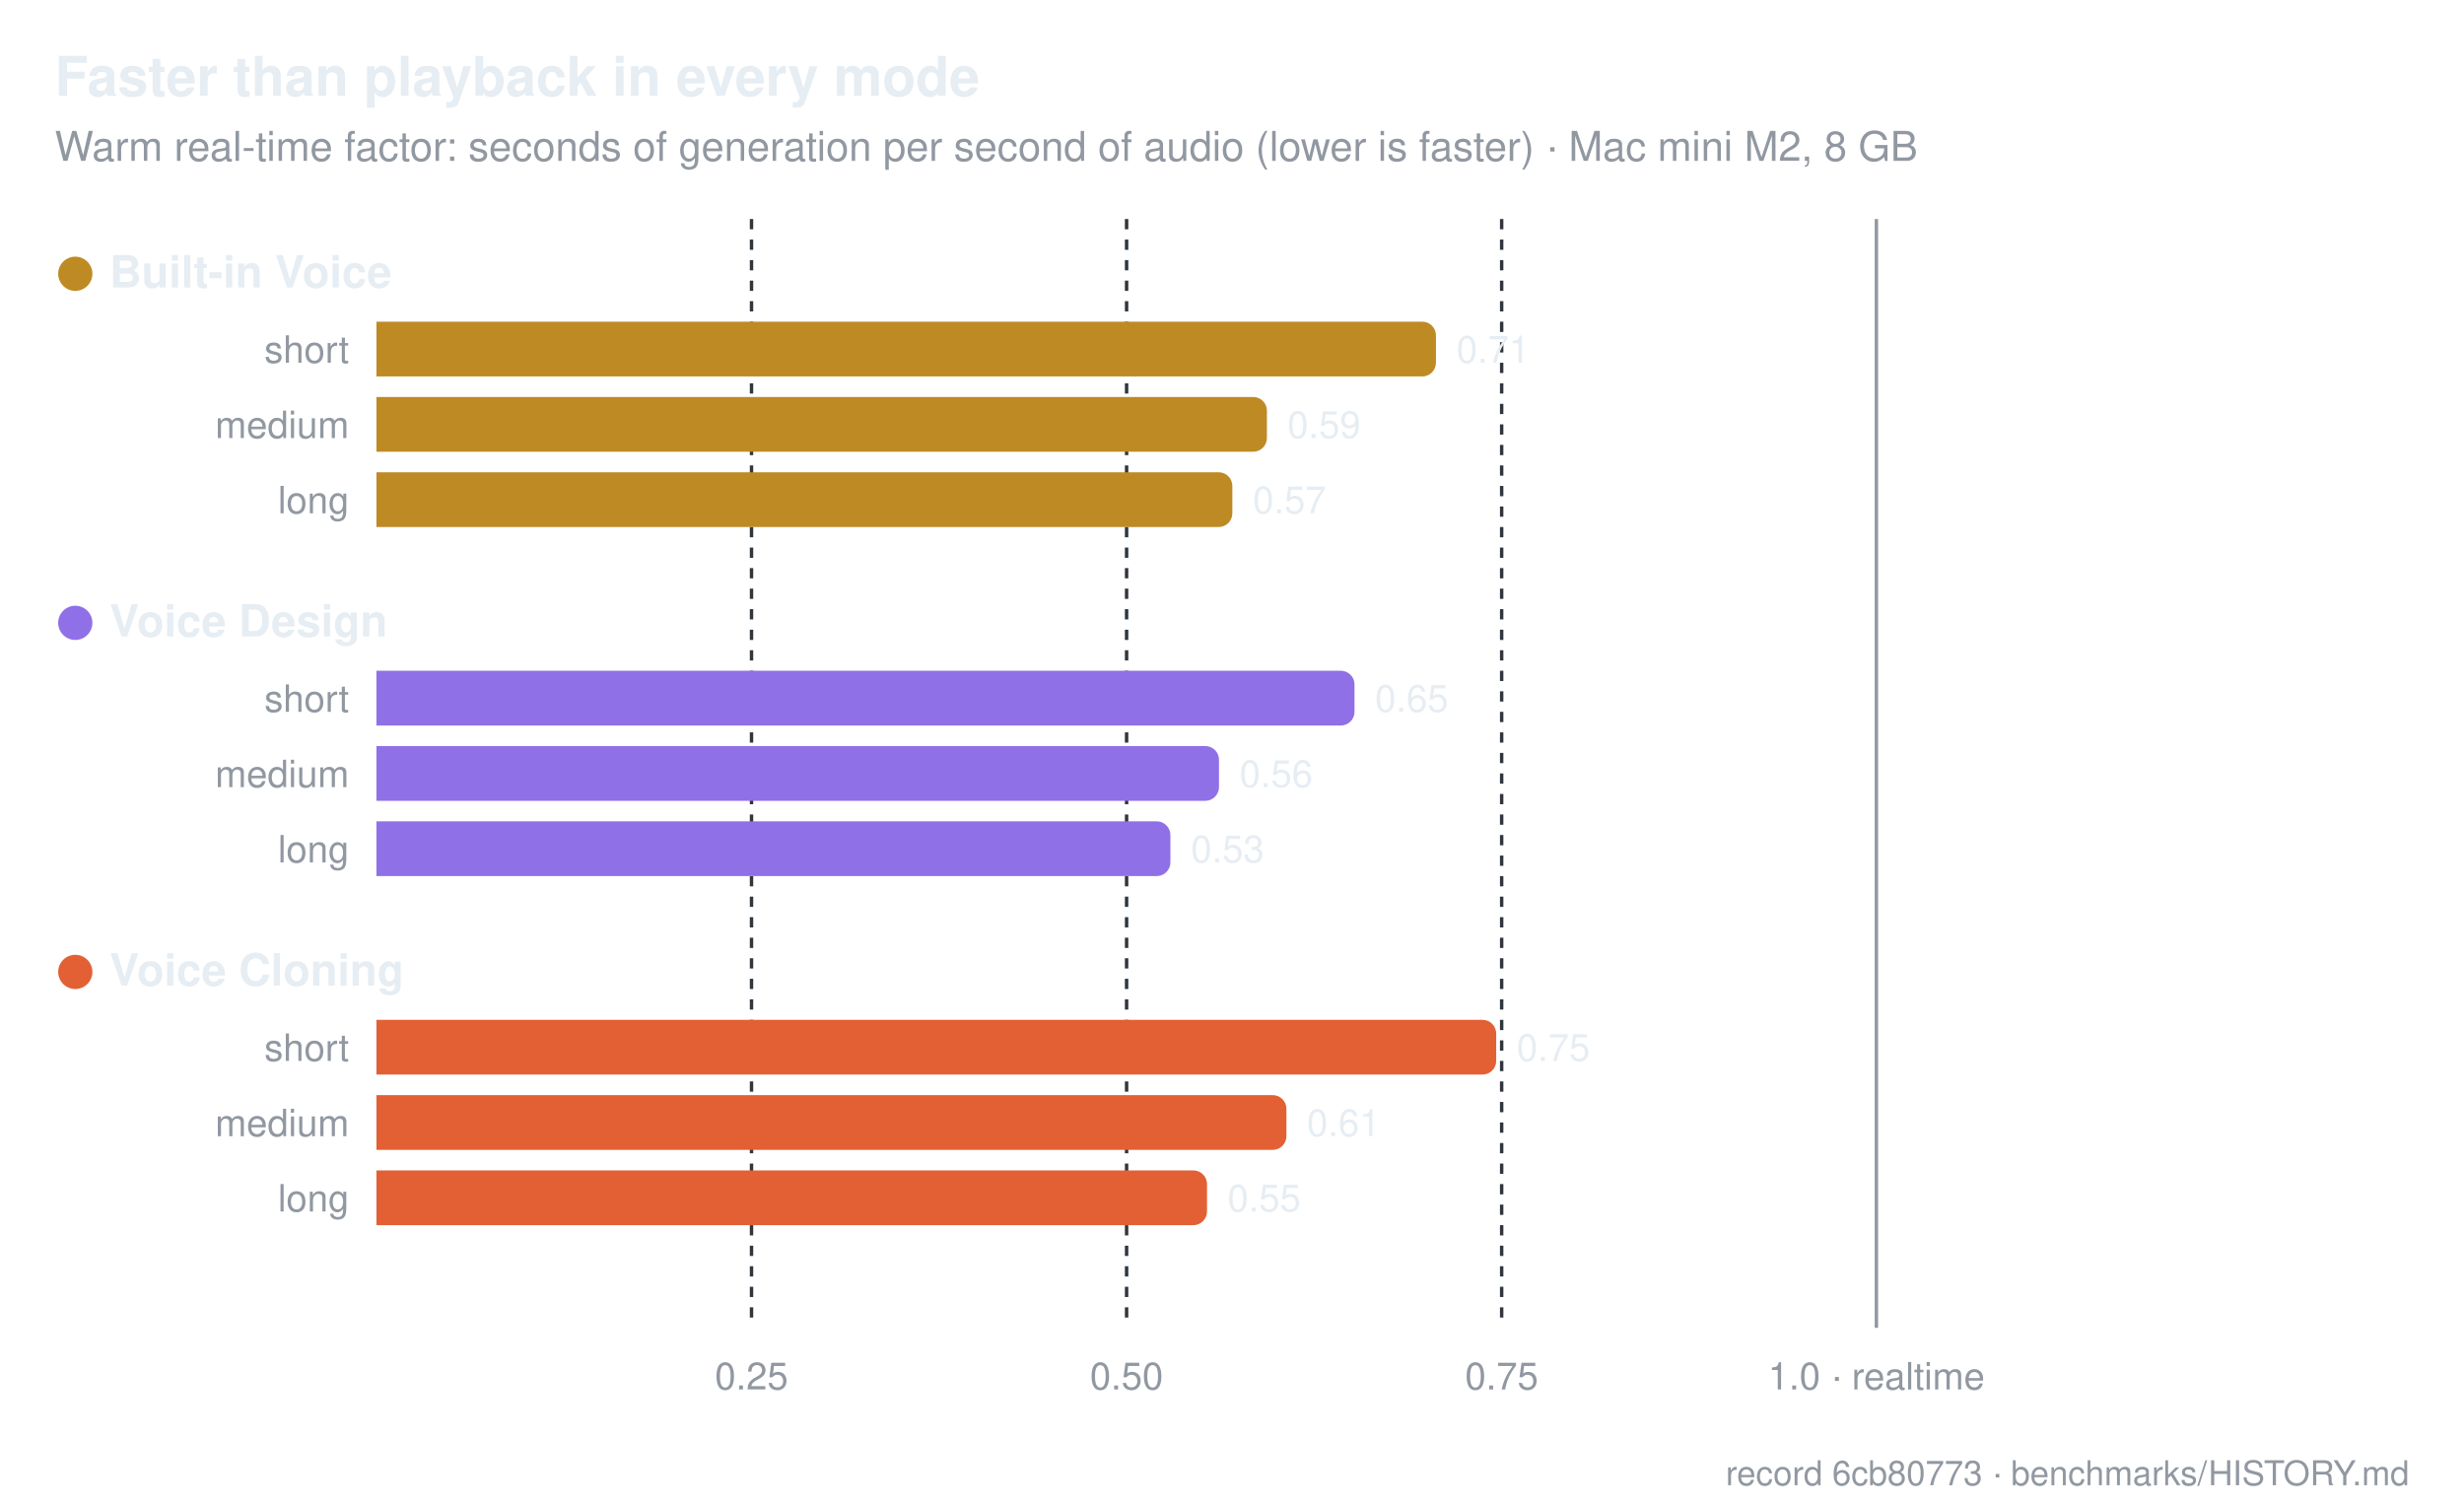
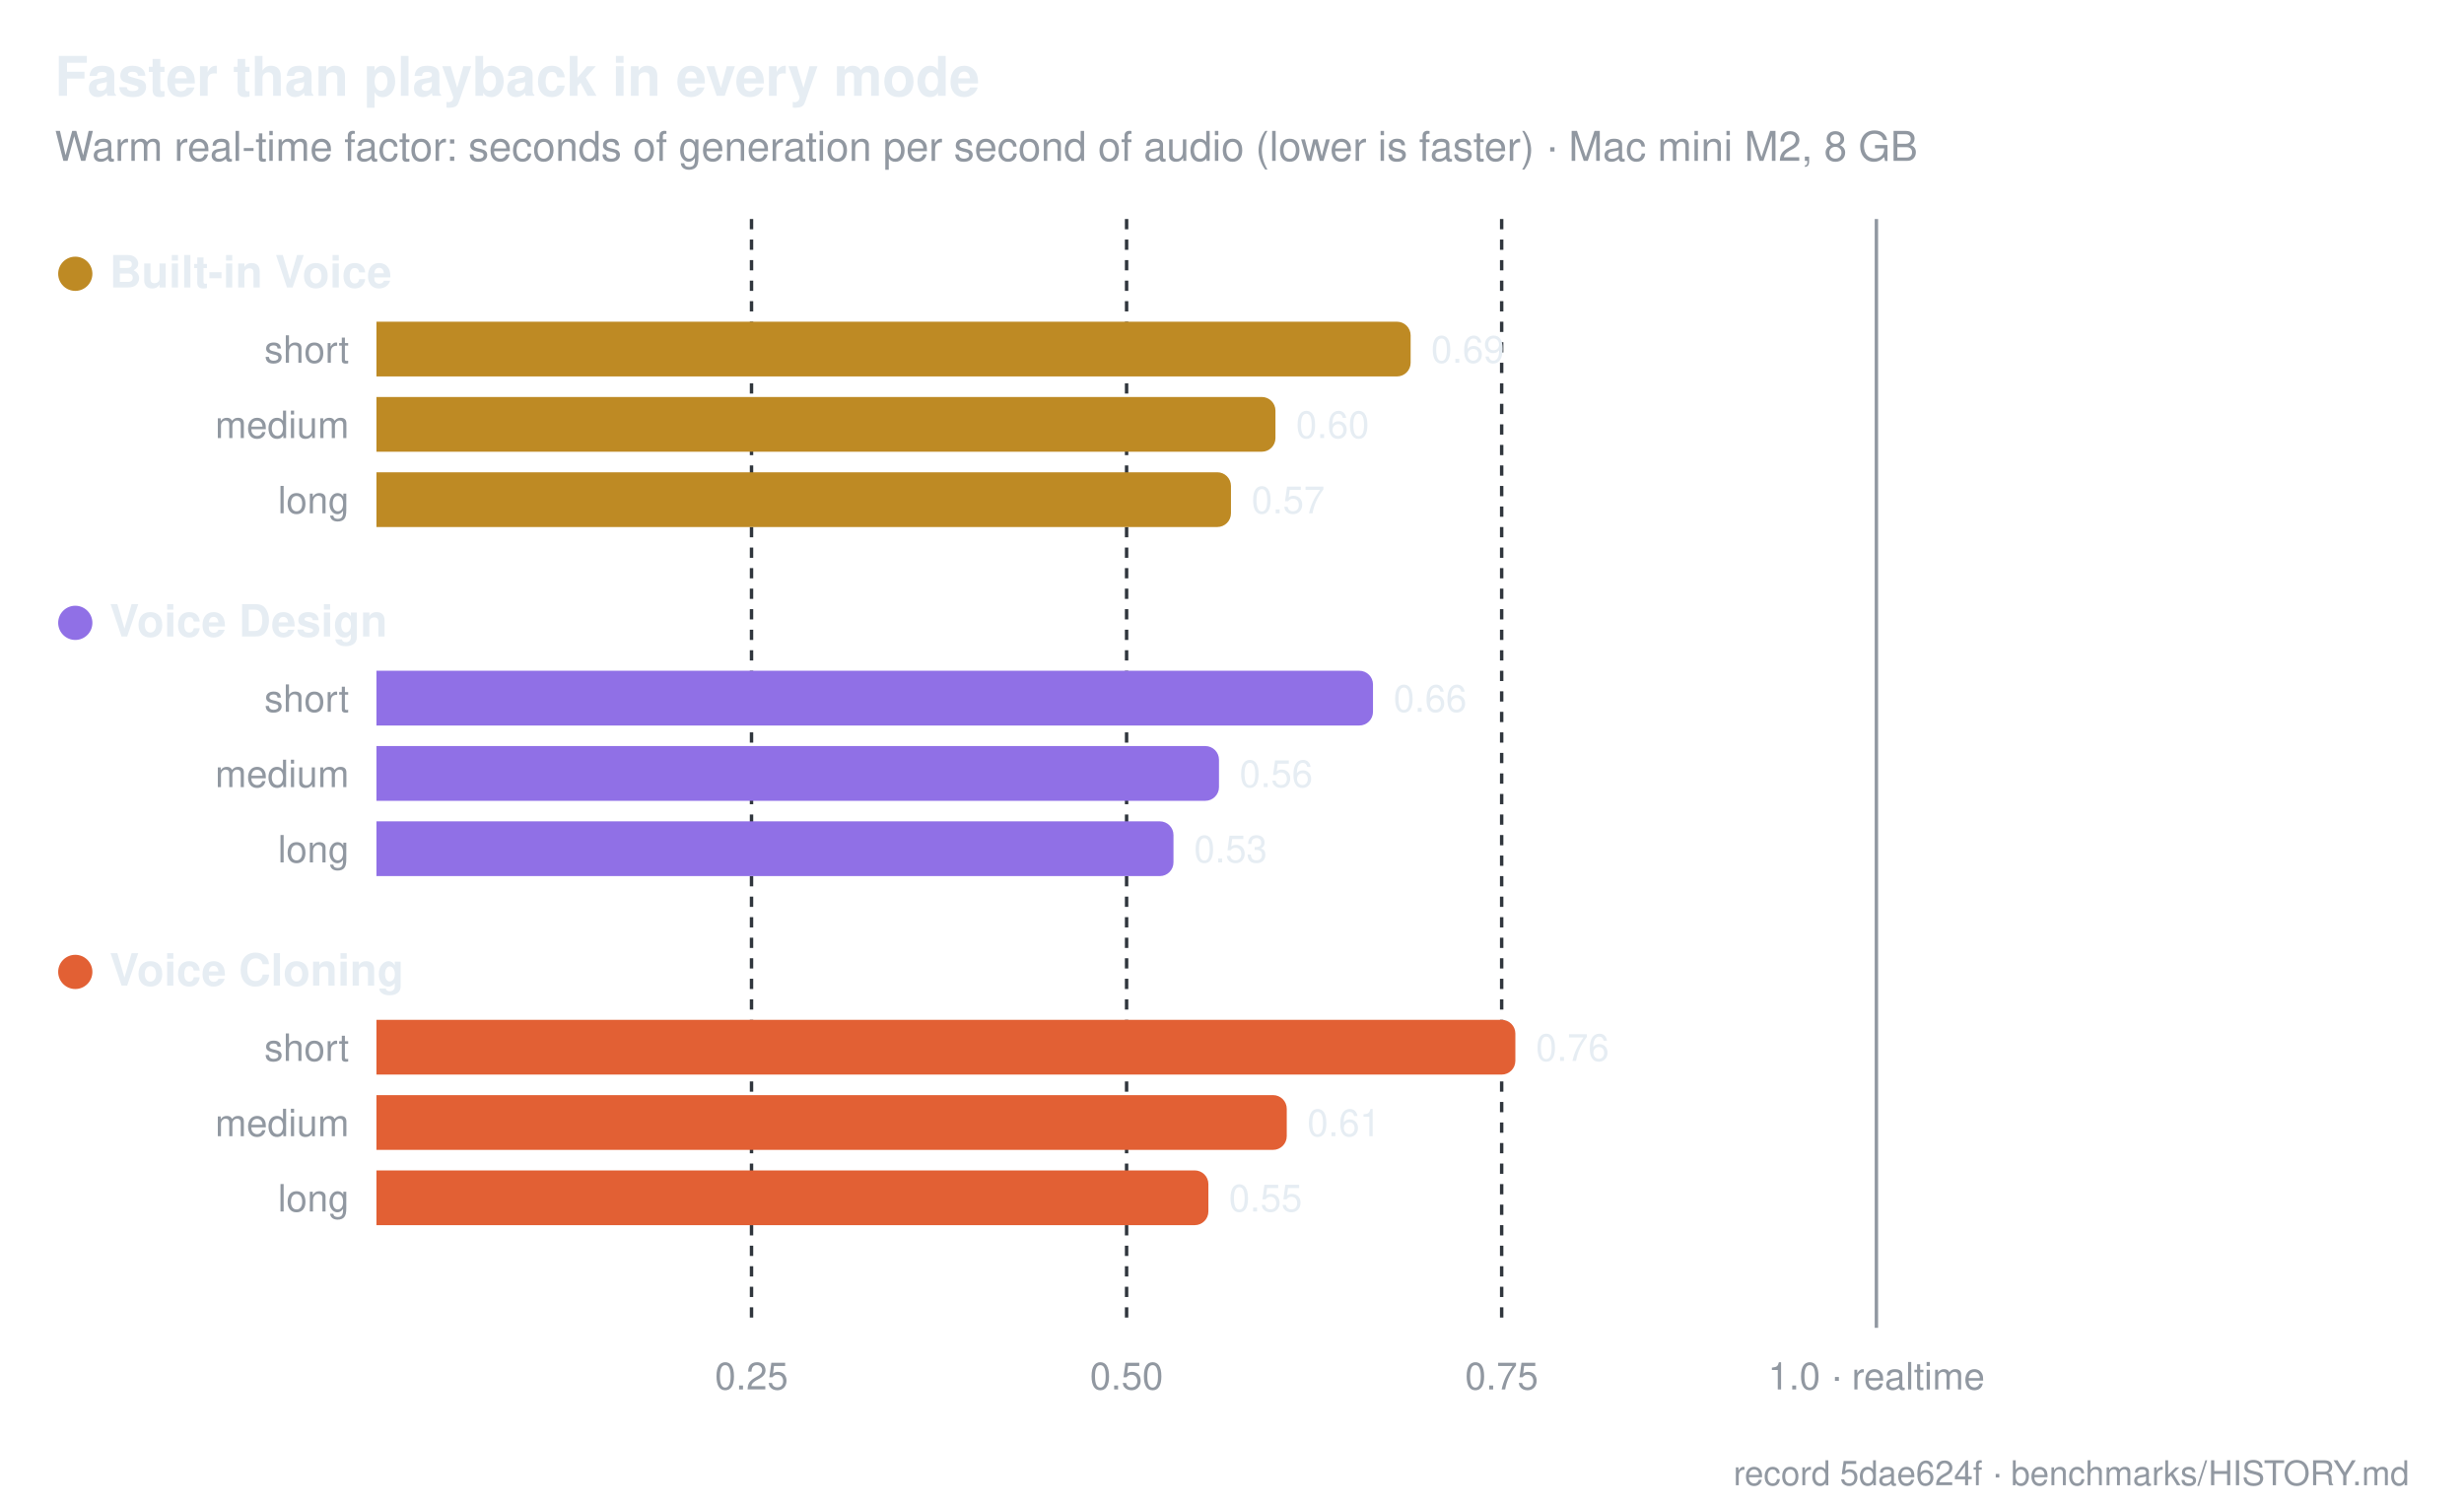
<svg xmlns="http://www.w3.org/2000/svg" width="720" height="440" viewBox="0 0 720 440" role="img">
  <g font-family="-apple-system,BlinkMacSystemFont,'Segoe UI',Helvetica,Arial,sans-serif">
    <text x="16.0" y="28.0" fill="#e6edf3" font-size="16" font-weight="600" text-anchor="start">Faster than playback in every mode</text>
    <text x="16.0" y="47.0" fill="#9198a1" font-size="12" font-weight="normal" text-anchor="start">Warm real-time factor: seconds of generation per second of audio (lower is faster) · Mac mini M2, 8 GB</text>
    <line x1="219.6" y1="64.0" x2="219.6" y2="388" stroke="#30363d" stroke-width="1" stroke-dasharray="3 3" />
    <text x="219.6" y="406.0" fill="#9198a1" font-size="11" font-weight="normal" text-anchor="middle">0.25</text>
    <line x1="329.2" y1="64.0" x2="329.2" y2="388" stroke="#30363d" stroke-width="1" stroke-dasharray="3 3" />
    <text x="329.2" y="406.0" fill="#9198a1" font-size="11" font-weight="normal" text-anchor="middle">0.50</text>
    <line x1="438.8" y1="64.0" x2="438.8" y2="388" stroke="#30363d" stroke-width="1" stroke-dasharray="3 3" />
    <text x="438.8" y="406.0" fill="#9198a1" font-size="11" font-weight="normal" text-anchor="middle">0.75</text>
    <line x1="548.3" y1="64.0" x2="548.3" y2="388" stroke="#9198a1" stroke-width="1" />
    <text x="548.3" y="406.0" fill="#9198a1" font-size="11" font-weight="normal" text-anchor="middle">1.0 · realtime</text>
    <circle cx="22" cy="80.0" r="5" fill="#BE8A24" />
    <text x="32.0" y="84.0" fill="#e6edf3" font-size="13" font-weight="600" text-anchor="start">Built-in Voice</text>
    <text x="102.0" y="106.0" fill="#9198a1" font-size="11" font-weight="normal" text-anchor="end">short</text>
-     <path d="M110.0 94.0 h305.6 a4 4 0 0 1 4 4 v8.0 a4 4 0 0 1 -4 4 h-305.6 z" fill="#BE8A24" />
-     <text x="425.6" y="106.0" fill="#e6edf3" font-size="11" font-weight="normal" text-anchor="start">0.71</text>
+     <path d="M110.0 94.0 h298.2 a4 4 0 0 1 4 4 v8.0 a4 4 0 0 1 -4 4 h-298.2 z" fill="#BE8A24" />
+     <text x="418.2" y="106.0" fill="#e6edf3" font-size="11" font-weight="normal" text-anchor="start">0.69</text>
    <text x="102.0" y="128.0" fill="#9198a1" font-size="11" font-weight="normal" text-anchor="end">medium</text>
-     <path d="M110.0 116.0 h256.2 a4 4 0 0 1 4 4 v8.0 a4 4 0 0 1 -4 4 h-256.2 z" fill="#BE8A24" />
-     <text x="376.2" y="128.0" fill="#e6edf3" font-size="11" font-weight="normal" text-anchor="start">0.59</text>
+     <path d="M110.0 116.0 h258.7 a4 4 0 0 1 4 4 v8.0 a4 4 0 0 1 -4 4 h-258.7 z" fill="#BE8A24" />
+     <text x="378.7" y="128.0" fill="#e6edf3" font-size="11" font-weight="normal" text-anchor="start">0.60</text>
    <text x="102.0" y="150.0" fill="#9198a1" font-size="11" font-weight="normal" text-anchor="end">long</text>
-     <path d="M110.0 138.0 h246.1 a4 4 0 0 1 4 4 v8.0 a4 4 0 0 1 -4 4 h-246.1 z" fill="#BE8A24" />
-     <text x="366.1" y="150.0" fill="#e6edf3" font-size="11" font-weight="normal" text-anchor="start">0.57</text>
+     <path d="M110.0 138.0 h245.7 a4 4 0 0 1 4 4 v8.0 a4 4 0 0 1 -4 4 h-245.7 z" fill="#BE8A24" />
+     <text x="365.7" y="150.0" fill="#e6edf3" font-size="11" font-weight="normal" text-anchor="start">0.57</text>
    <circle cx="22" cy="182.0" r="5" fill="#9070E6" />
    <text x="32.0" y="186.0" fill="#e6edf3" font-size="13" font-weight="600" text-anchor="start">Voice Design</text>
    <text x="102.0" y="208.0" fill="#9198a1" font-size="11" font-weight="normal" text-anchor="end">short</text>
-     <path d="M110.0 196.0 h281.8 a4 4 0 0 1 4 4 v8.0 a4 4 0 0 1 -4 4 h-281.8 z" fill="#9070E6" />
-     <text x="401.8" y="208.0" fill="#e6edf3" font-size="11" font-weight="normal" text-anchor="start">0.65</text>
+     <path d="M110.0 196.0 h287.2 a4 4 0 0 1 4 4 v8.0 a4 4 0 0 1 -4 4 h-287.2 z" fill="#9070E6" />
+     <text x="407.2" y="208.0" fill="#e6edf3" font-size="11" font-weight="normal" text-anchor="start">0.66</text>
    <text x="102.0" y="230.0" fill="#9198a1" font-size="11" font-weight="normal" text-anchor="end">medium</text>
    <path d="M110.0 218.0 h242.2 a4 4 0 0 1 4 4 v8.0 a4 4 0 0 1 -4 4 h-242.2 z" fill="#9070E6" />
    <text x="362.2" y="230.0" fill="#e6edf3" font-size="11" font-weight="normal" text-anchor="start">0.56</text>
    <text x="102.0" y="252.0" fill="#9198a1" font-size="11" font-weight="normal" text-anchor="end">long</text>
-     <path d="M110.0 240.0 h228.0 a4 4 0 0 1 4 4 v8.0 a4 4 0 0 1 -4 4 h-228.0 z" fill="#9070E6" />
-     <text x="348.0" y="252.0" fill="#e6edf3" font-size="11" font-weight="normal" text-anchor="start">0.53</text>
+     <path d="M110.0 240.0 h228.9 a4 4 0 0 1 4 4 v8.0 a4 4 0 0 1 -4 4 h-228.9 z" fill="#9070E6" />
+     <text x="348.9" y="252.0" fill="#e6edf3" font-size="11" font-weight="normal" text-anchor="start">0.53</text>
    <circle cx="22" cy="284.0" r="5" fill="#E26034" />
    <text x="32.0" y="288.0" fill="#e6edf3" font-size="13" font-weight="600" text-anchor="start">Voice Cloning</text>
    <text x="102.0" y="310.0" fill="#9198a1" font-size="11" font-weight="normal" text-anchor="end">short</text>
-     <path d="M110.0 298.0 h323.2 a4 4 0 0 1 4 4 v8.0 a4 4 0 0 1 -4 4 h-323.2 z" fill="#E26034" />
-     <text x="443.2" y="310.0" fill="#e6edf3" font-size="11" font-weight="normal" text-anchor="start">0.75</text>
+     <path d="M110.0 298.0 h328.8 a4 4 0 0 1 4 4 v8.0 a4 4 0 0 1 -4 4 h-328.8 z" fill="#E26034" />
+     <text x="448.8" y="310.0" fill="#e6edf3" font-size="11" font-weight="normal" text-anchor="start">0.76</text>
    <text x="102.0" y="332.0" fill="#9198a1" font-size="11" font-weight="normal" text-anchor="end">medium</text>
-     <path d="M110.0 320.0 h261.9 a4 4 0 0 1 4 4 v8.0 a4 4 0 0 1 -4 4 h-261.9 z" fill="#E26034" />
-     <text x="381.9" y="332.0" fill="#e6edf3" font-size="11" font-weight="normal" text-anchor="start">0.61</text>
+     <path d="M110.0 320.0 h262.0 a4 4 0 0 1 4 4 v8.0 a4 4 0 0 1 -4 4 h-262.0 z" fill="#E26034" />
+     <text x="382.0" y="332.0" fill="#e6edf3" font-size="11" font-weight="normal" text-anchor="start">0.61</text>
    <text x="102.0" y="354.0" fill="#9198a1" font-size="11" font-weight="normal" text-anchor="end">long</text>
-     <path d="M110.0 342.0 h238.7 a4 4 0 0 1 4 4 v8.0 a4 4 0 0 1 -4 4 h-238.7 z" fill="#E26034" />
-     <text x="358.7" y="354.0" fill="#e6edf3" font-size="11" font-weight="normal" text-anchor="start">0.55</text>
-     <text x="704.0" y="434.0" fill="#9198a1" font-size="10" font-weight="normal" text-anchor="end">record 6cb80773 · benchmarks/HISTORY.md</text>
+     <path d="M110.0 342.0 h239.1 a4 4 0 0 1 4 4 v8.0 a4 4 0 0 1 -4 4 h-239.1 z" fill="#E26034" />
+     <text x="359.1" y="354.0" fill="#e6edf3" font-size="11" font-weight="normal" text-anchor="start">0.55</text>
+     <text x="704.0" y="434.0" fill="#9198a1" font-size="10" font-weight="normal" text-anchor="end">record 5dae624f · benchmarks/HISTORY.md</text>
  </g>
</svg>
